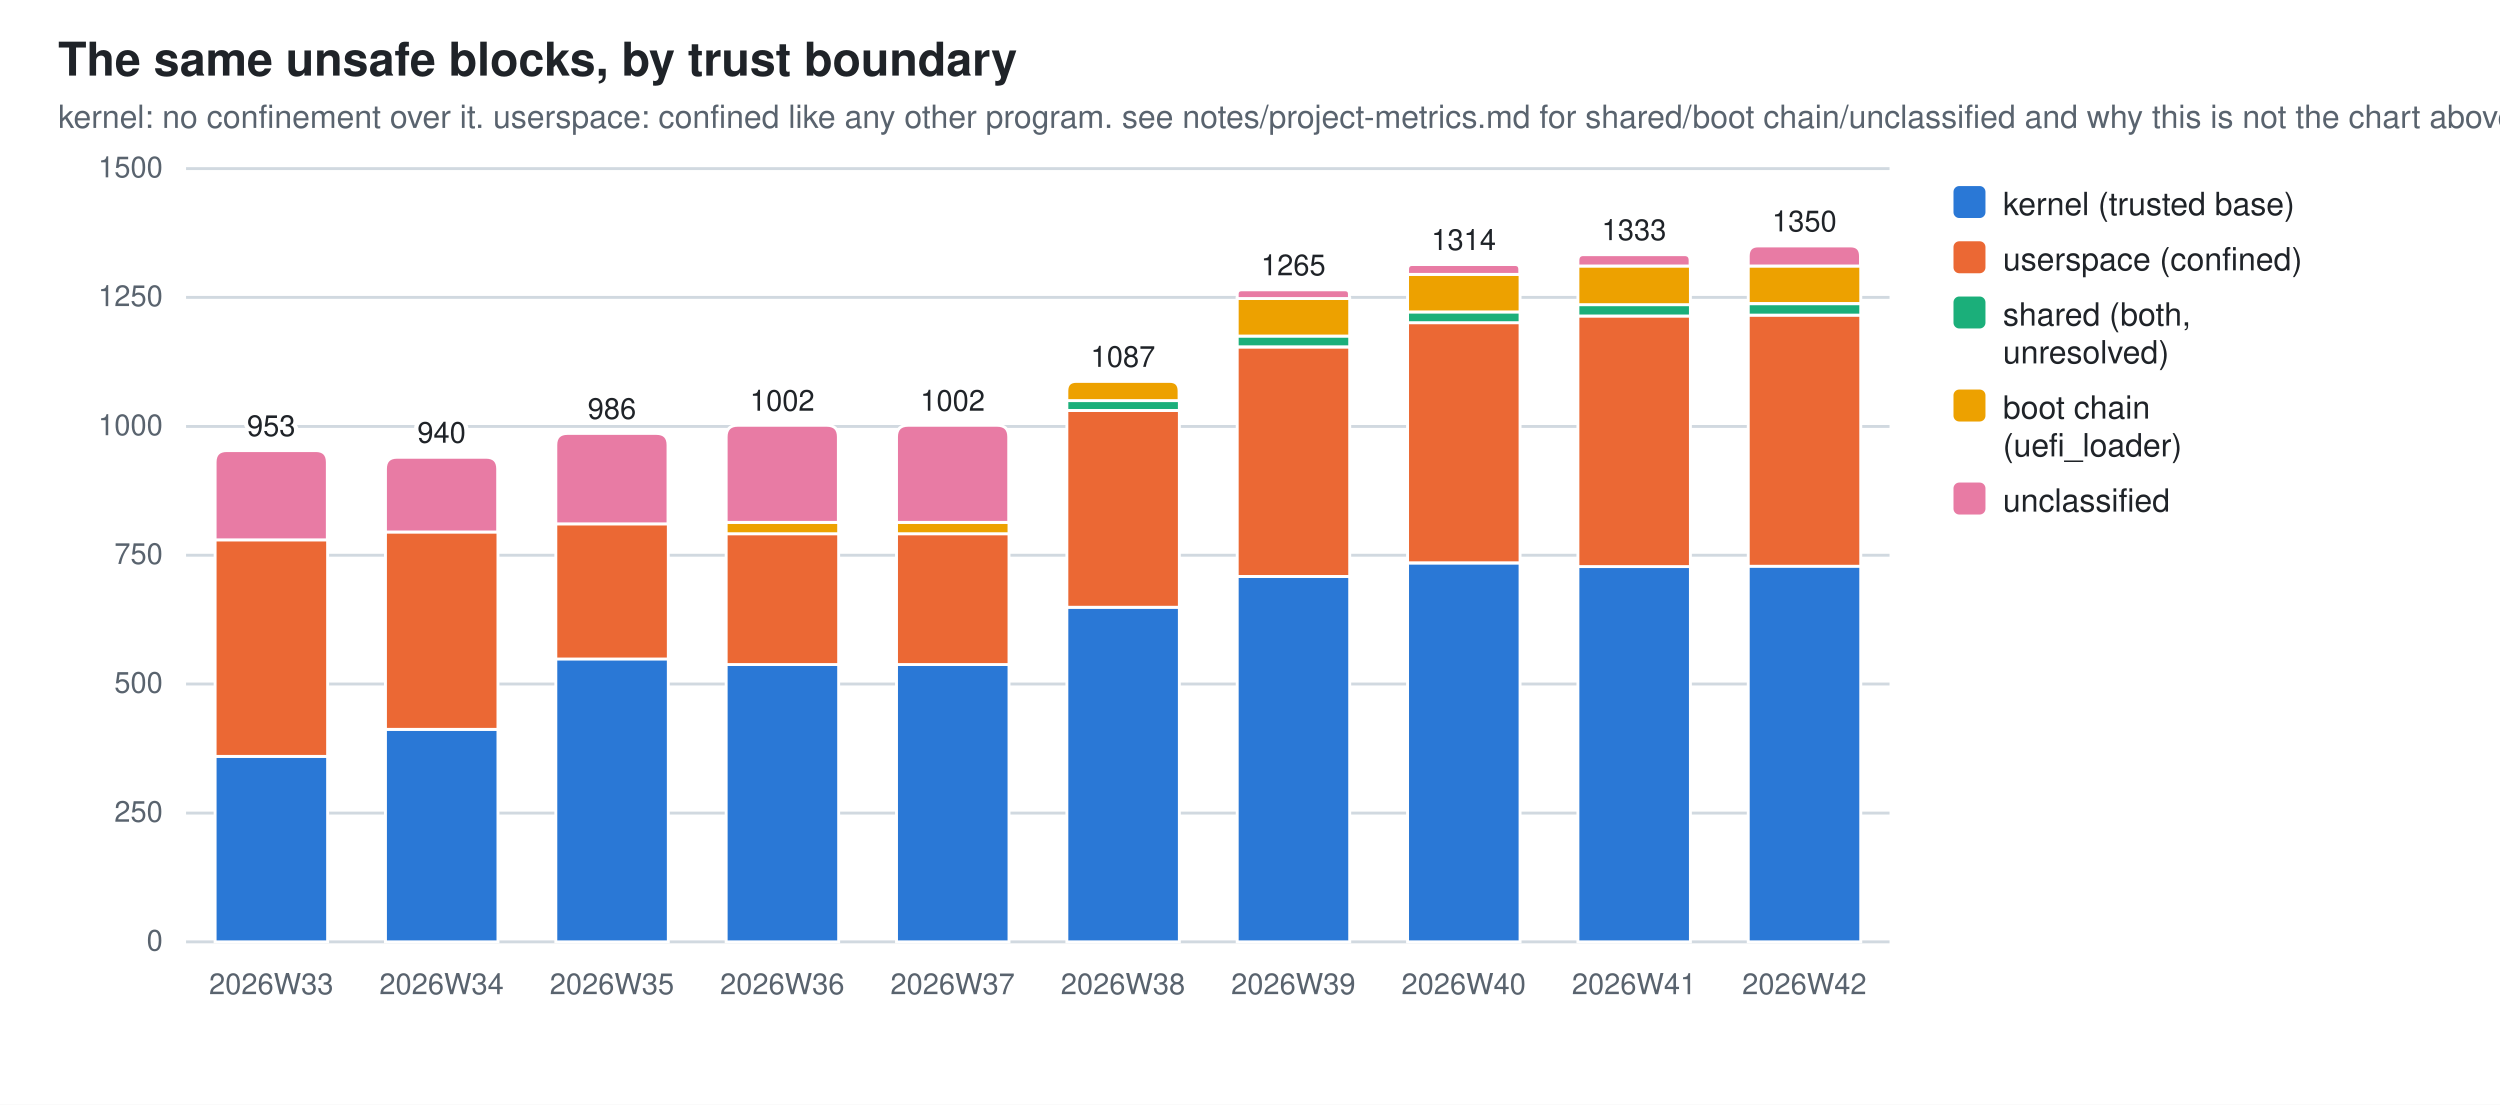
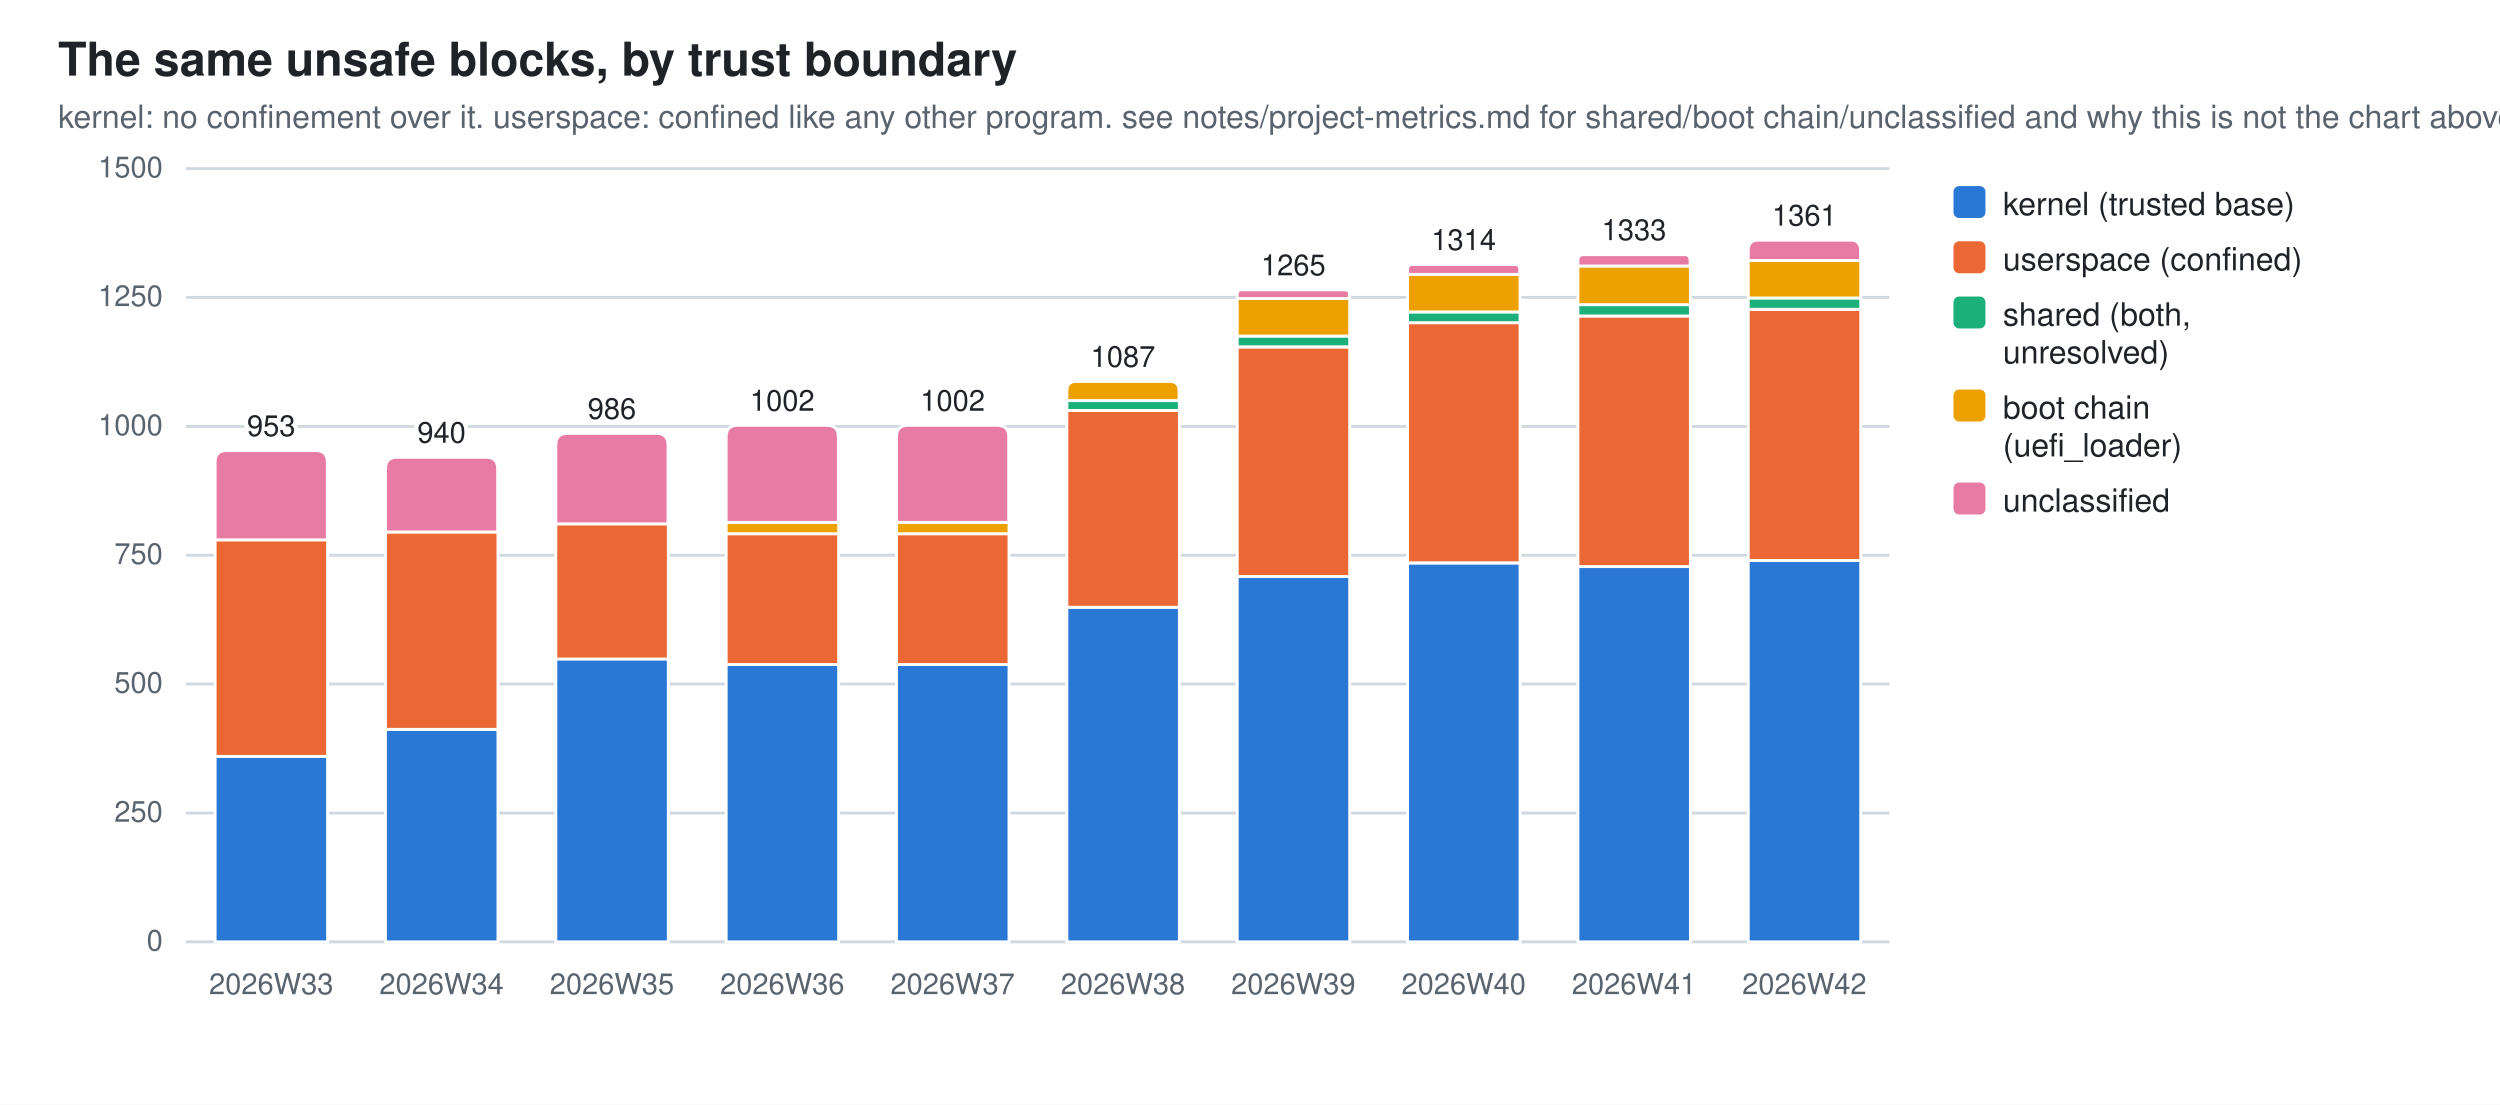
<svg xmlns="http://www.w3.org/2000/svg" width="860" height="380" viewBox="0 0 860 380" role="img" aria-label="The same unsafe blocks, by trust boundary">
  <style>
  .bg{fill:#ffffff} .fg{fill:#1f2328} .mut{fill:#59636e} .grid{stroke:#d1d9e0}
  .seg{stroke:#ffffff;stroke-width:1}
  .val{paint-order:stroke;stroke:#ffffff;stroke-width:3px;stroke-linejoin:round}
  .s0{fill:#2a78d6}  .s1{fill:#eb6834}  .s2{fill:#1baf7a}  .s3{fill:#eda100}  .s4{fill:#e87ba4}
  @media (prefers-color-scheme: dark){
    .bg{fill:#0d1117} .fg{fill:#e6edf3} .mut{fill:#9198a1} .grid{stroke:#30363d}
    .seg{stroke:#0d1117} .val{stroke:#0d1117} .s0{fill:#3987e5} .s1{fill:#d95926} .s2{fill:#199e70} .s3{fill:#c98500} .s4{fill:#d55181}}
  text{font-family:-apple-system,BlinkMacSystemFont,"Segoe UI",Helvetica,Arial,sans-serif}
</style>
  <rect class="bg" width="860" height="380" />
  <text class="fg" x="20" y="26" font-size="16" font-weight="600">The same unsafe blocks, by trust boundary</text>
  <text class="mut" x="20" y="44" font-size="11">kernel: no confinement over it. userspace: confined like any other program. see notes/project-metrics.md for shared/boot chain/unclassified and why this is not the chart above</text>
  <line class="grid" x1="64" y1="324.0" x2="650.0" y2="324.0" stroke-width="1" />
  <text class="mut" x="56" y="327.0" font-size="10" text-anchor="end">0</text>
  <line class="grid" x1="64" y1="279.7" x2="650.0" y2="279.7" stroke-width="1" />
  <text class="mut" x="56" y="282.7" font-size="10" text-anchor="end">250</text>
  <line class="grid" x1="64" y1="235.3" x2="650.0" y2="235.3" stroke-width="1" />
  <text class="mut" x="56" y="238.3" font-size="10" text-anchor="end">500</text>
  <line class="grid" x1="64" y1="191.0" x2="650.0" y2="191.0" stroke-width="1" />
  <text class="mut" x="56" y="194.0" font-size="10" text-anchor="end">750</text>
  <line class="grid" x1="64" y1="146.7" x2="650.0" y2="146.7" stroke-width="1" />
  <text class="mut" x="56" y="149.7" font-size="10" text-anchor="end">1000</text>
  <line class="grid" x1="64" y1="102.3" x2="650.0" y2="102.3" stroke-width="1" />
  <text class="mut" x="56" y="105.3" font-size="10" text-anchor="end">1250</text>
  <line class="grid" x1="64" y1="58.0" x2="650.0" y2="58.0" stroke-width="1" />
  <text class="mut" x="56" y="61.0" font-size="10" text-anchor="end">1500</text>
  <rect class="seg s0" x="74.0" y="260.2" width="38.7" height="63.8" />
  <rect class="seg s1" x="74.0" y="185.7" width="38.7" height="74.5" />
  <path class="seg s4" d="M74.0,185.7 V159.0 Q74.0,155.0 78.0,155.0 H108.6 Q112.6,155.0 112.6,159.0 V185.7 Z" />
  <text class="mut" x="93.3" y="342" font-size="10" text-anchor="middle">2026W33</text>
  <text class="fg val" x="93.3" y="150.0" font-size="10" text-anchor="middle">953</text>
  <rect class="seg s0" x="132.6" y="250.9" width="38.7" height="73.1" />
  <rect class="seg s1" x="132.6" y="183.0" width="38.7" height="67.9" />
  <path class="seg s4" d="M132.6,183.0 V161.3 Q132.6,157.3 136.6,157.3 H167.2 Q171.2,157.3 171.2,161.3 V183.0 Z" />
  <text class="mut" x="151.9" y="342" font-size="10" text-anchor="middle">2026W34</text>
  <text class="fg val" x="151.9" y="152.3" font-size="10" text-anchor="middle">940</text>
  <rect class="seg s0" x="191.2" y="226.6" width="38.7" height="97.4" />
  <rect class="seg s1" x="191.2" y="180.2" width="38.7" height="46.5" />
  <path class="seg s4" d="M191.2,180.2 V153.1 Q191.2,149.1 195.2,149.1 H225.8 Q229.8,149.1 229.8,153.1 V180.2 Z" />
  <text class="mut" x="210.5" y="342" font-size="10" text-anchor="middle">2026W35</text>
  <text class="fg val" x="210.5" y="144.1" font-size="10" text-anchor="middle">986</text>
  <rect class="seg s0" x="249.8" y="228.6" width="38.7" height="95.4" />
  <rect class="seg s1" x="249.8" y="183.6" width="38.7" height="45.0" />
  <rect class="seg s3" x="249.8" y="179.7" width="38.7" height="3.9" />
  <path class="seg s4" d="M249.8,179.7 V150.3 Q249.8,146.3 253.8,146.3 H284.4 Q288.4,146.3 288.4,150.3 V179.7 Z" />
  <text class="mut" x="269.1" y="342" font-size="10" text-anchor="middle">2026W36</text>
  <text class="fg val" x="269.1" y="141.3" font-size="10" text-anchor="middle">1002</text>
  <rect class="seg s0" x="308.4" y="228.6" width="38.7" height="95.4" />
  <rect class="seg s1" x="308.4" y="183.6" width="38.7" height="45.0" />
  <rect class="seg s3" x="308.4" y="179.7" width="38.7" height="3.9" />
  <path class="seg s4" d="M308.4,179.7 V150.3 Q308.4,146.3 312.4,146.3 H343.0 Q347.0,146.3 347.0,150.3 V179.7 Z" />
  <text class="mut" x="327.7" y="342" font-size="10" text-anchor="middle">2026W37</text>
  <text class="fg val" x="327.7" y="141.3" font-size="10" text-anchor="middle">1002</text>
  <rect class="seg s0" x="367.0" y="208.9" width="38.7" height="115.1" />
  <rect class="seg s1" x="367.0" y="141.2" width="38.7" height="67.7" />
  <rect class="seg s2" x="367.0" y="137.8" width="38.7" height="3.4" />
  <path class="seg s3" d="M367.0,137.8 V134.5 Q367.0,131.2 370.2,131.2 H402.4 Q405.6,131.2 405.6,134.5 V137.8 Z" />
  <text class="mut" x="386.3" y="342" font-size="10" text-anchor="middle">2026W38</text>
  <text class="fg val" x="386.3" y="126.2" font-size="10" text-anchor="middle">1087</text>
  <rect class="seg s0" x="425.6" y="198.3" width="38.7" height="125.7" />
  <rect class="seg s1" x="425.6" y="119.4" width="38.7" height="78.9" />
  <rect class="seg s2" x="425.6" y="115.6" width="38.7" height="3.7" />
  <rect class="seg s3" x="425.6" y="102.7" width="38.7" height="12.9" />
  <path class="seg s4" d="M425.6,102.7 V101.2 Q425.6,99.7 427.1,99.7 H462.7 Q464.2,99.7 464.2,101.2 V102.7 Z" />
  <text class="mut" x="444.9" y="342" font-size="10" text-anchor="middle">2026W39</text>
  <text class="fg val" x="444.9" y="94.7" font-size="10" text-anchor="middle">1265</text>
  <rect class="seg s0" x="484.2" y="193.7" width="38.7" height="130.3" />
  <rect class="seg s1" x="484.2" y="111.0" width="38.7" height="82.6" />
  <rect class="seg s2" x="484.2" y="107.3" width="38.7" height="3.7" />
  <rect class="seg s3" x="484.2" y="94.4" width="38.7" height="12.9" />
  <path class="seg s4" d="M484.2,94.4 V92.7 Q484.2,91.0 485.8,91.0 H521.2 Q522.8,91.0 522.8,92.7 V94.4 Z" />
  <text class="mut" x="503.5" y="342" font-size="10" text-anchor="middle">2026W40</text>
  <text class="fg val" x="503.5" y="86.0" font-size="10" text-anchor="middle">1314</text>
  <rect class="seg s0" x="542.8" y="194.9" width="38.7" height="129.1" />
  <rect class="seg s1" x="542.8" y="108.7" width="38.7" height="86.2" />
  <rect class="seg s2" x="542.8" y="104.8" width="38.7" height="3.9" />
  <rect class="seg s3" x="542.8" y="91.5" width="38.7" height="13.3" />
  <path class="seg s4" d="M542.8,91.5 V89.6 Q542.8,87.6 544.7,87.6 H579.5 Q581.4,87.6 581.4,89.6 V91.5 Z" />
  <text class="mut" x="562.1" y="342" font-size="10" text-anchor="middle">2026W41</text>
  <text class="fg val" x="562.1" y="82.6" font-size="10" text-anchor="middle">1333</text>
-   <rect class="seg s0" x="601.4" y="194.7" width="38.7" height="129.3" />
-   <rect class="seg s1" x="601.4" y="108.4" width="38.7" height="86.4" />
-   <rect class="seg s2" x="601.4" y="104.5" width="38.7" height="3.9" />
-   <rect class="seg s3" x="601.4" y="91.5" width="38.7" height="12.9" />
-   <path class="seg s4" d="M601.4,91.5 V88.1 Q601.4,84.6 604.8,84.6 H636.6 Q640.0,84.6 640.0,88.1 V91.5 Z" />
+   <rect class="seg s0" x="601.4" y="192.8" width="38.7" height="131.2" />
+   <rect class="seg s1" x="601.4" y="106.4" width="38.7" height="86.4" />
+   <rect class="seg s2" x="601.4" y="102.5" width="38.7" height="3.9" />
+   <rect class="seg s3" x="601.4" y="89.6" width="38.7" height="12.9" />
+   <path class="seg s4" d="M601.4,89.6 V86.1 Q601.4,82.6 604.8,82.6 H636.6 Q640.0,82.6 640.0,86.1 V89.6 Z" />
  <text class="mut" x="620.7" y="342" font-size="10" text-anchor="middle">2026W42</text>
-   <text class="fg val" x="620.7" y="79.6" font-size="10" text-anchor="middle">1350</text>
+   <text class="fg val" x="620.7" y="77.6" font-size="10" text-anchor="middle">1361</text>
  <rect class="s0" x="672" y="64" width="11" height="11" rx="2" />
  <text class="fg" y="74" font-size="11">
    <tspan x="689" dy="0">kernel (trusted base)</tspan>
  </text>
  <rect class="s1" x="672" y="83" width="11" height="11" rx="2" />
  <text class="fg" y="93" font-size="11">
    <tspan x="689" dy="0">userspace (confined)</tspan>
  </text>
  <rect class="s2" x="672" y="102" width="11" height="11" rx="2" />
  <text class="fg" y="112" font-size="11">
    <tspan x="689" dy="0">shared (both,</tspan>
    <tspan x="689" dy="13">unresolved)</tspan>
  </text>
  <rect class="s3" x="672" y="134" width="11" height="11" rx="2" />
  <text class="fg" y="144" font-size="11">
    <tspan x="689" dy="0">boot chain</tspan>
    <tspan x="689" dy="13">(uefi_loader)</tspan>
  </text>
  <rect class="s4" x="672" y="166" width="11" height="11" rx="2" />
  <text class="fg" y="176" font-size="11">
    <tspan x="689" dy="0">unclassified</tspan>
  </text>
</svg>
